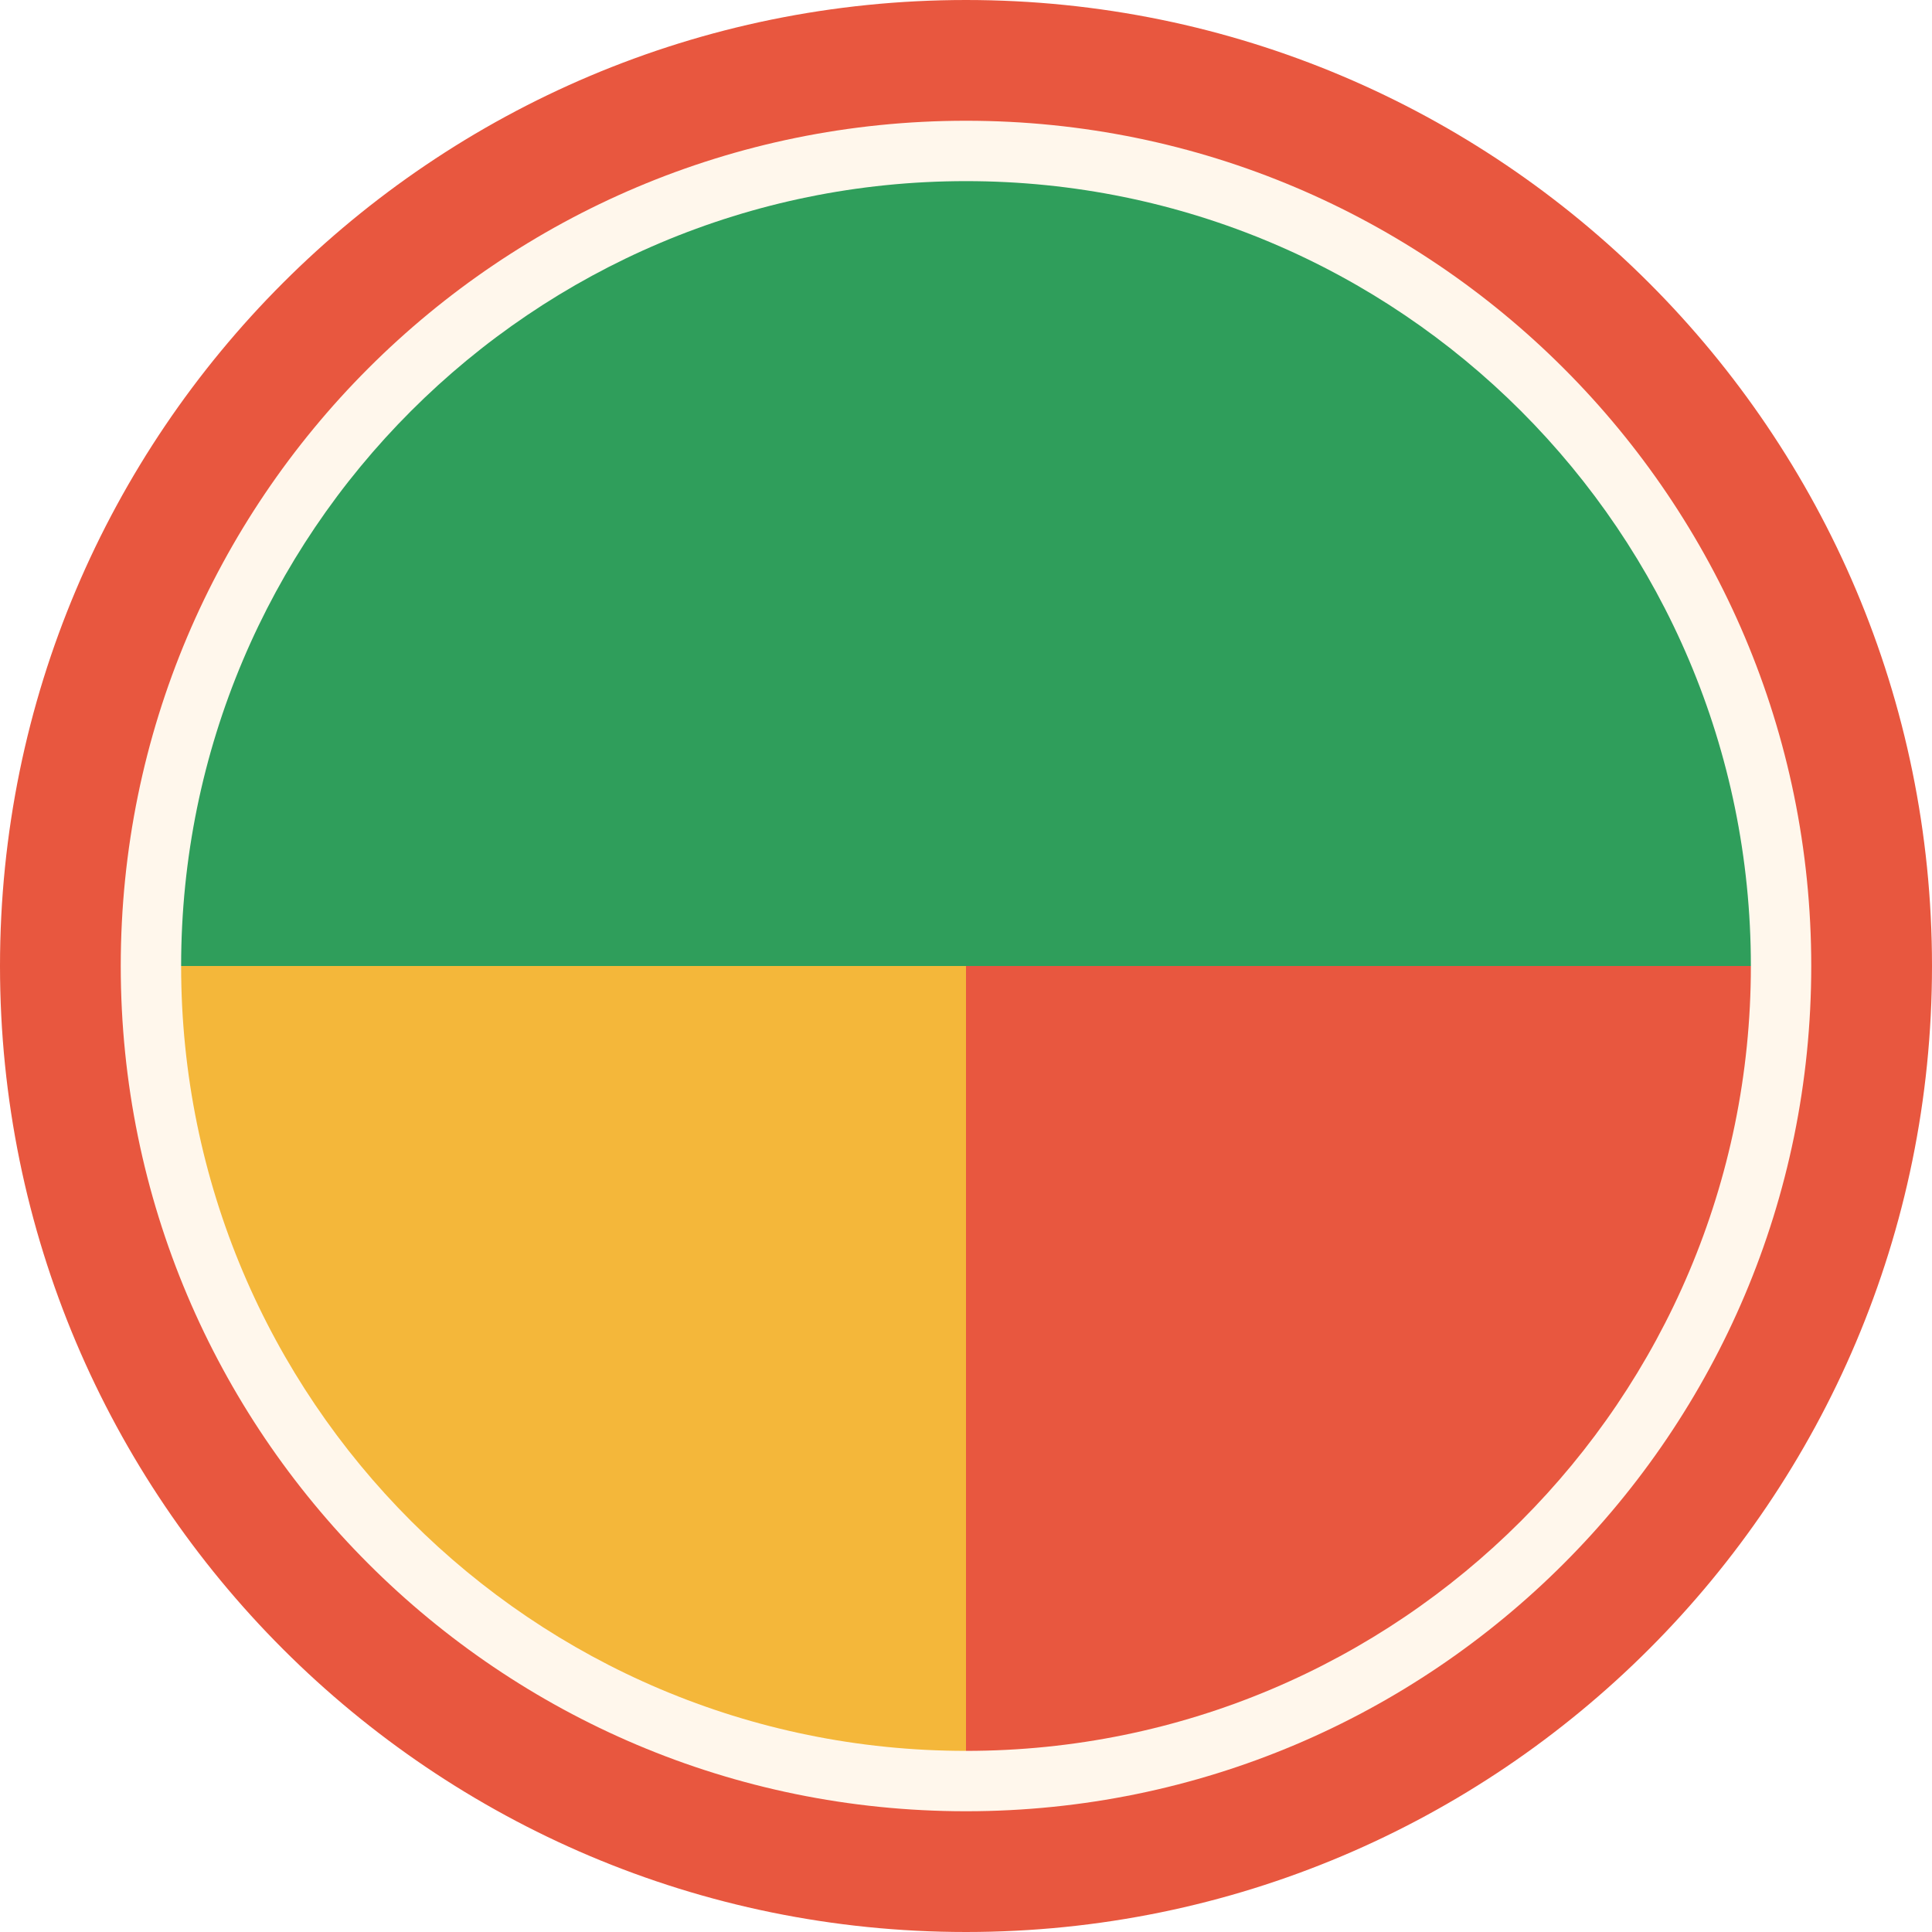
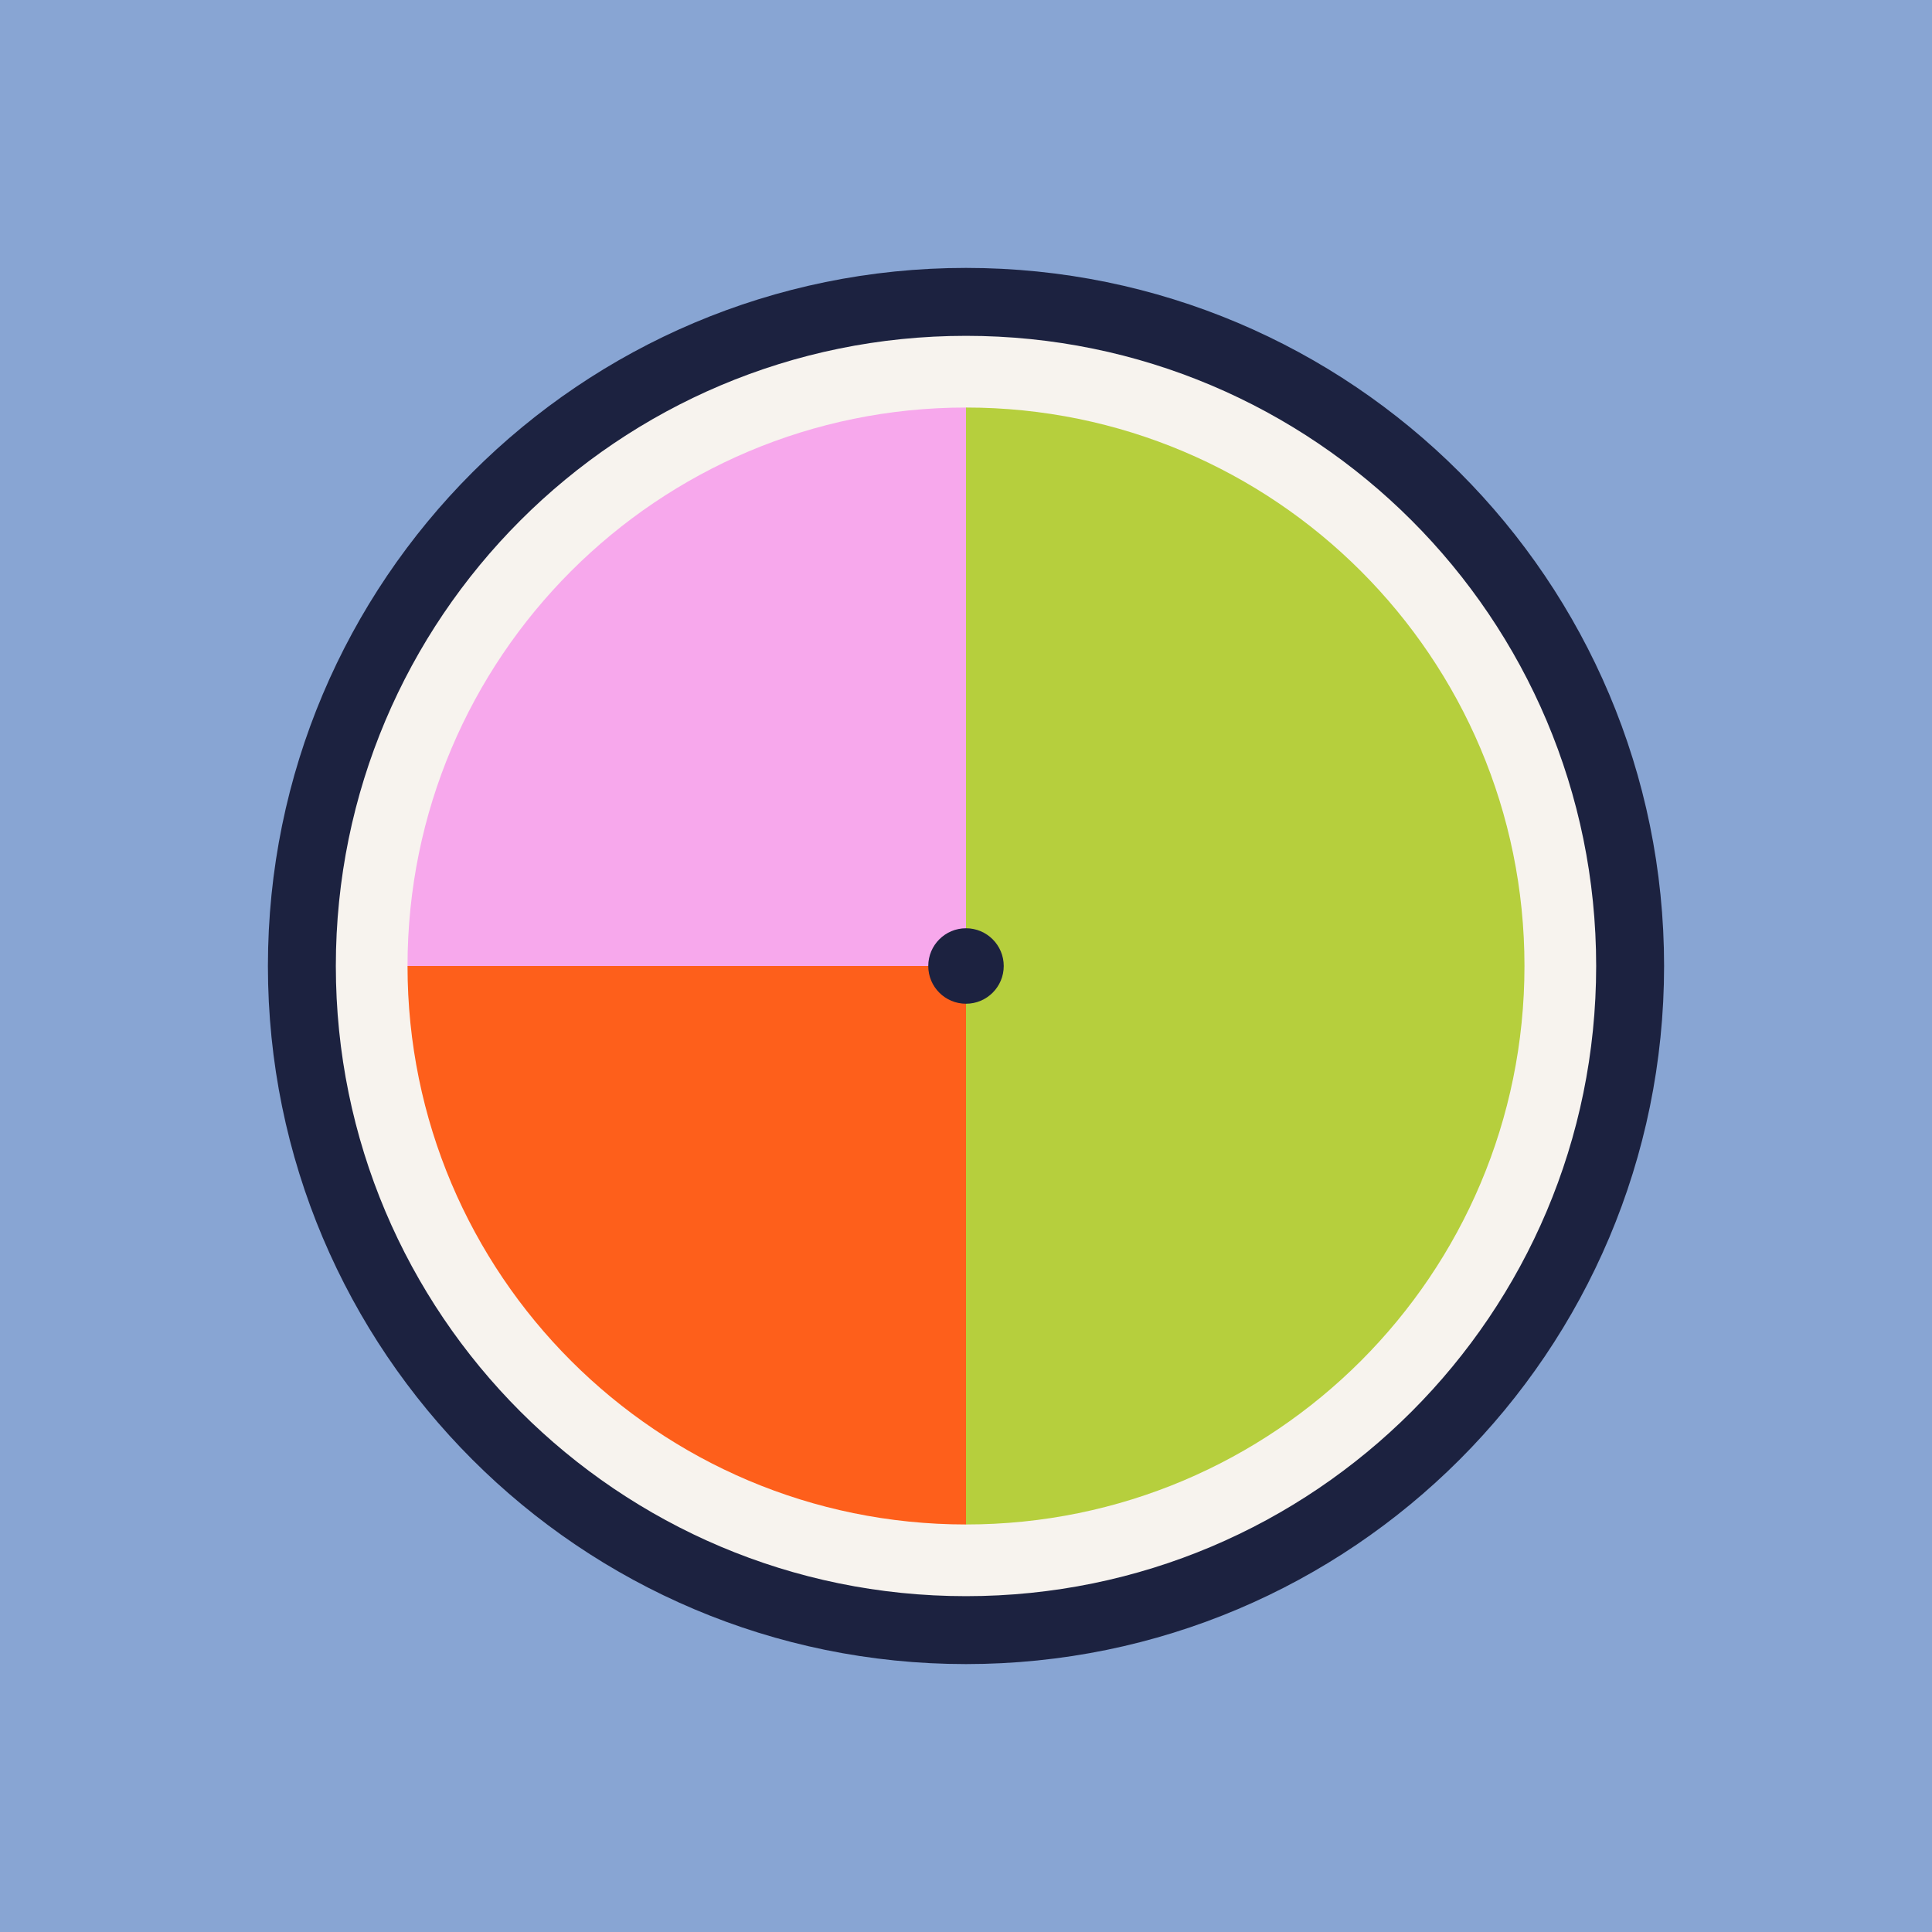
- <svg xmlns="http://www.w3.org/2000/svg" viewBox="0 0 64 64">
-   <circle cx="32" cy="32" r="30" fill="#fff7ec" stroke="#e8573f" stroke-width="4" />
-   <path d="M32 32 L32 6 A26 26 0 0 1 58 32 Z" fill="#2f9e5b" />
-   <path d="M32 32 L58 32 A26 26 0 0 1 32 58 Z" fill="#e8573f" />
-   <path d="M32 32 L32 58 A26 26 0 0 1 6 32 Z" fill="#f4b73a" />
-   <path d="M32 32 L6 32 A26 26 0 0 1 32 6 Z" fill="#2f9e5b" />
+ <svg xmlns="http://www.w3.org/2000/svg" viewBox="0 0 512 512">
+   <rect width="512" height="512" rx="0" fill="#88a5d3" />
+   <circle cx="256" cy="256" r="176" fill="#f7f3ee" stroke="#1c2240" stroke-width="18" />
+   <path d="M256 256 L256 108 A148 148 0 0 1 256 404 Z" fill="#b6cf3d" />
+   <path d="M256 256 L256 404 A148 148 0 0 1 108 256 Z" fill="#fe5f1b" />
+   <path d="M256 256 L108 256 A148 148 0 0 1 256 108 Z" fill="#f7a8ec" />
+   <circle cx="256" cy="256" r="10" fill="#1c2240" />
</svg>
